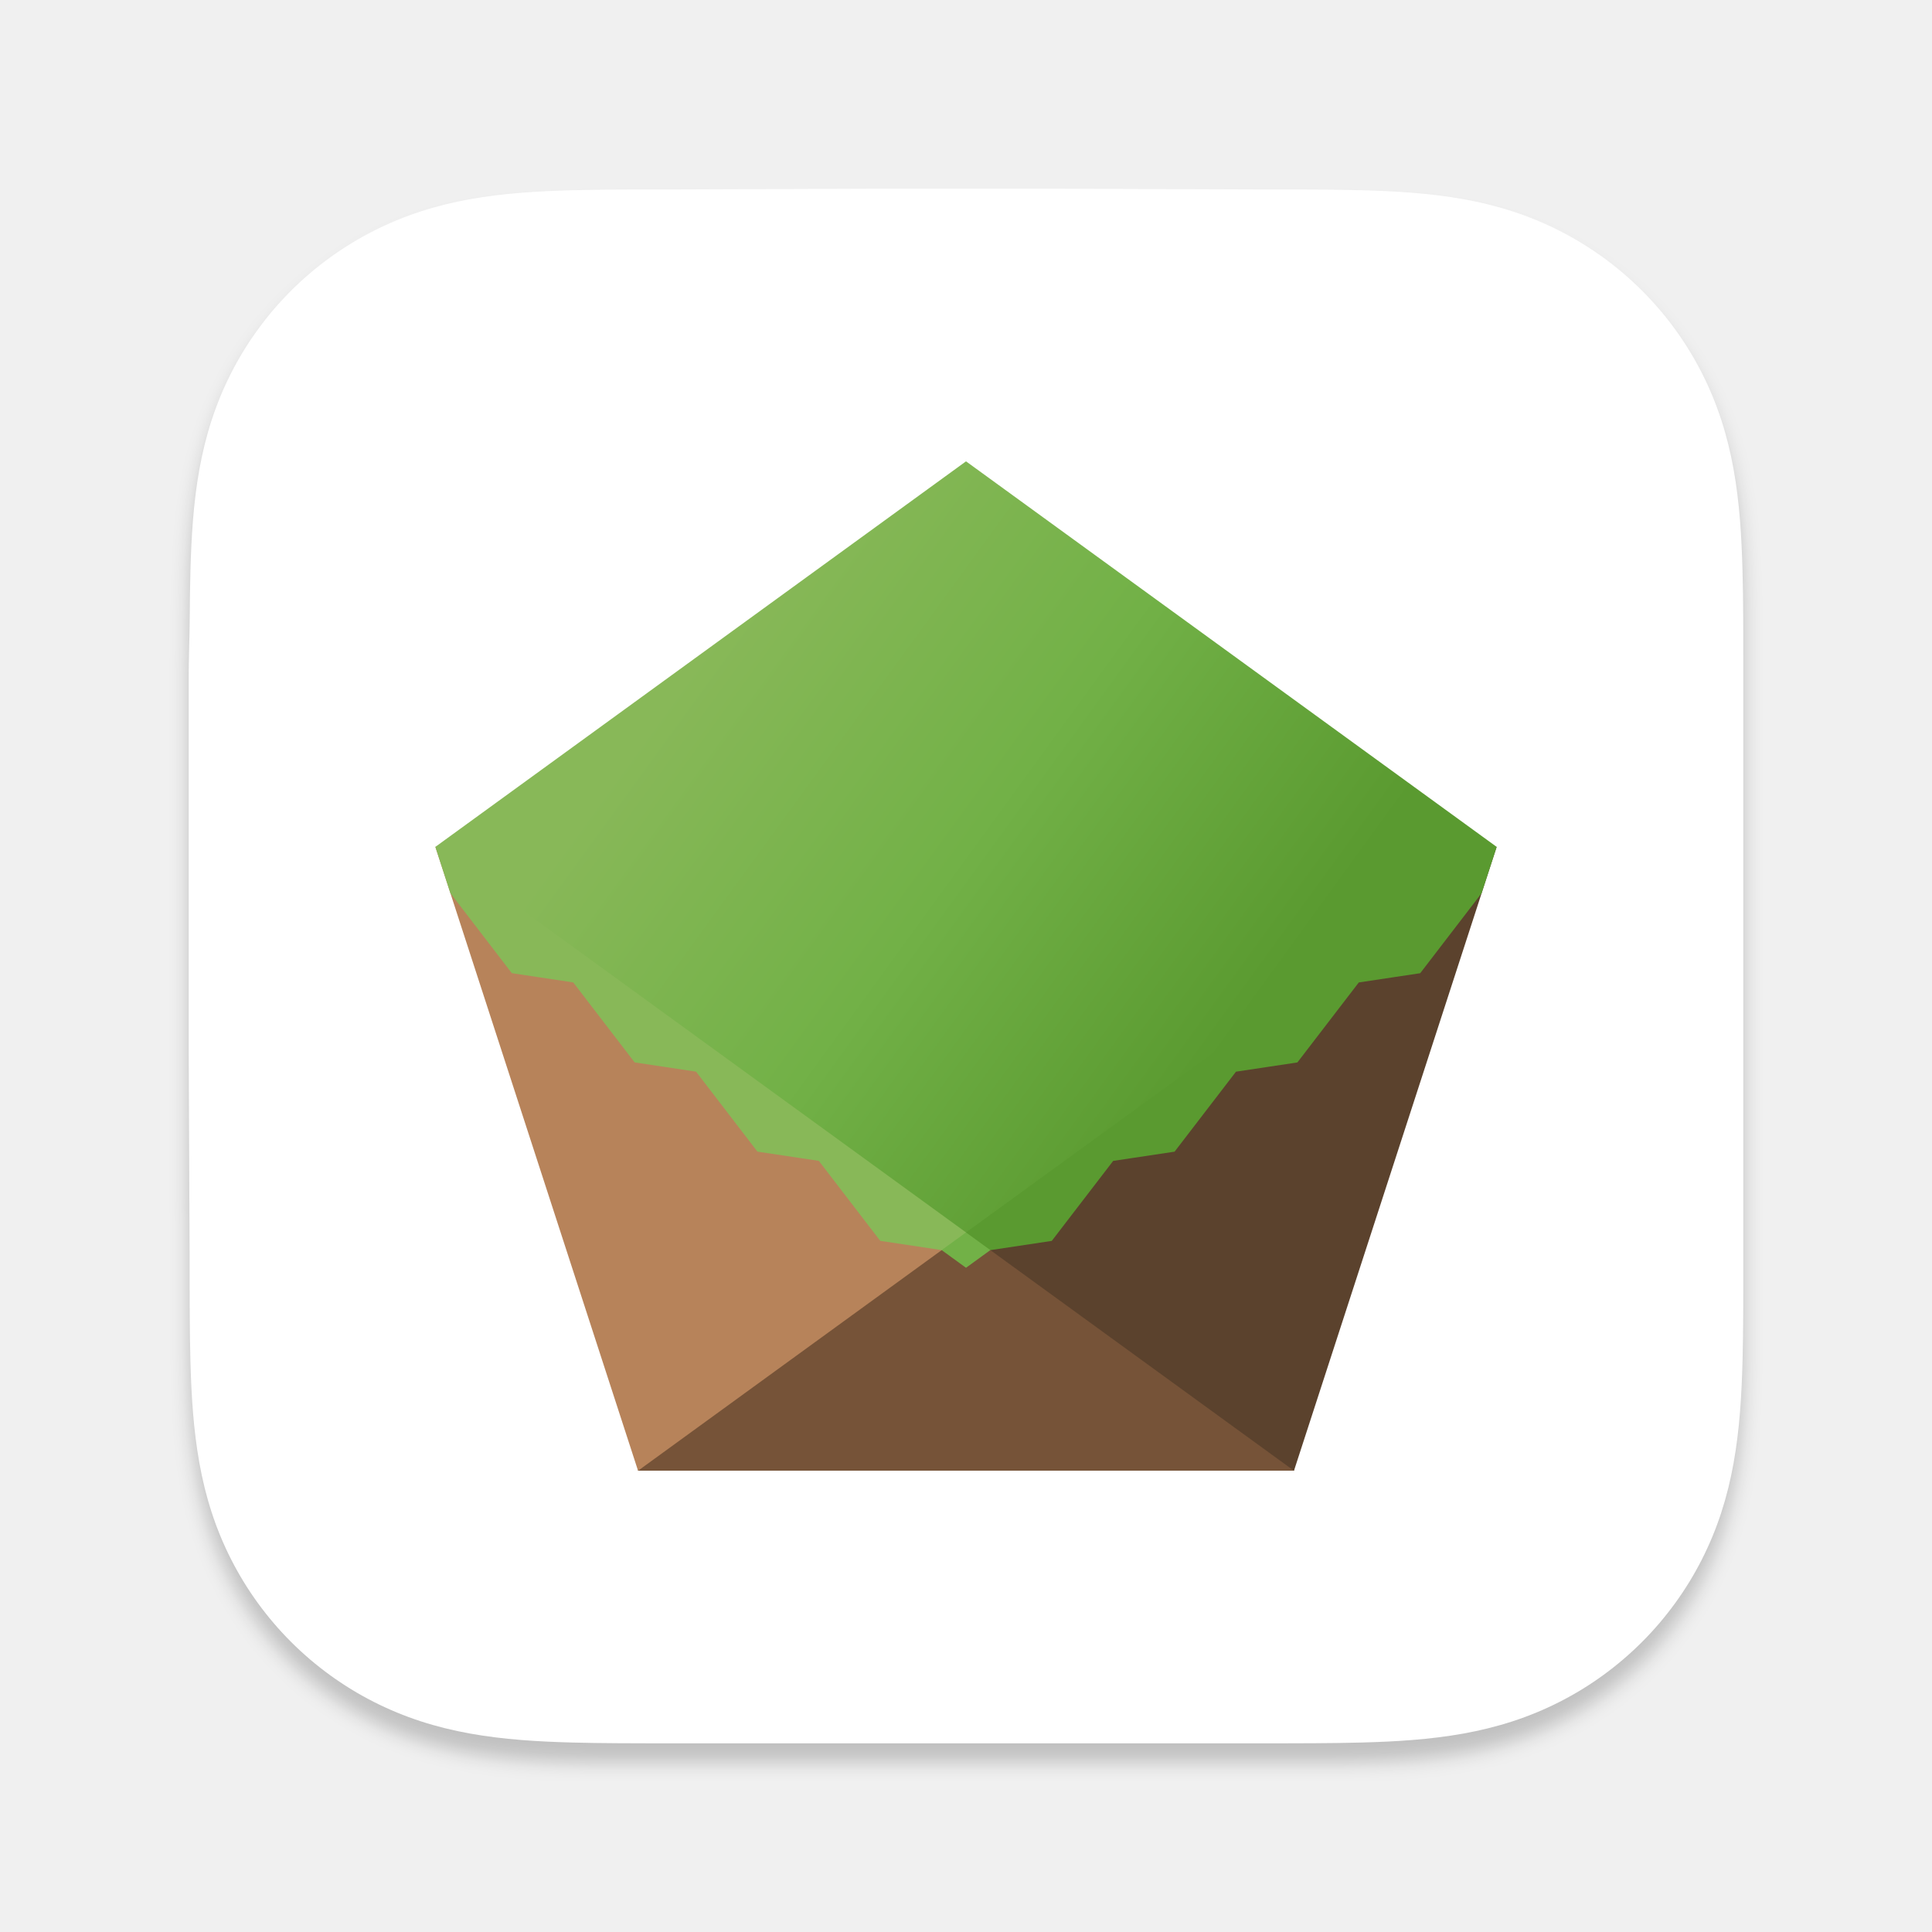
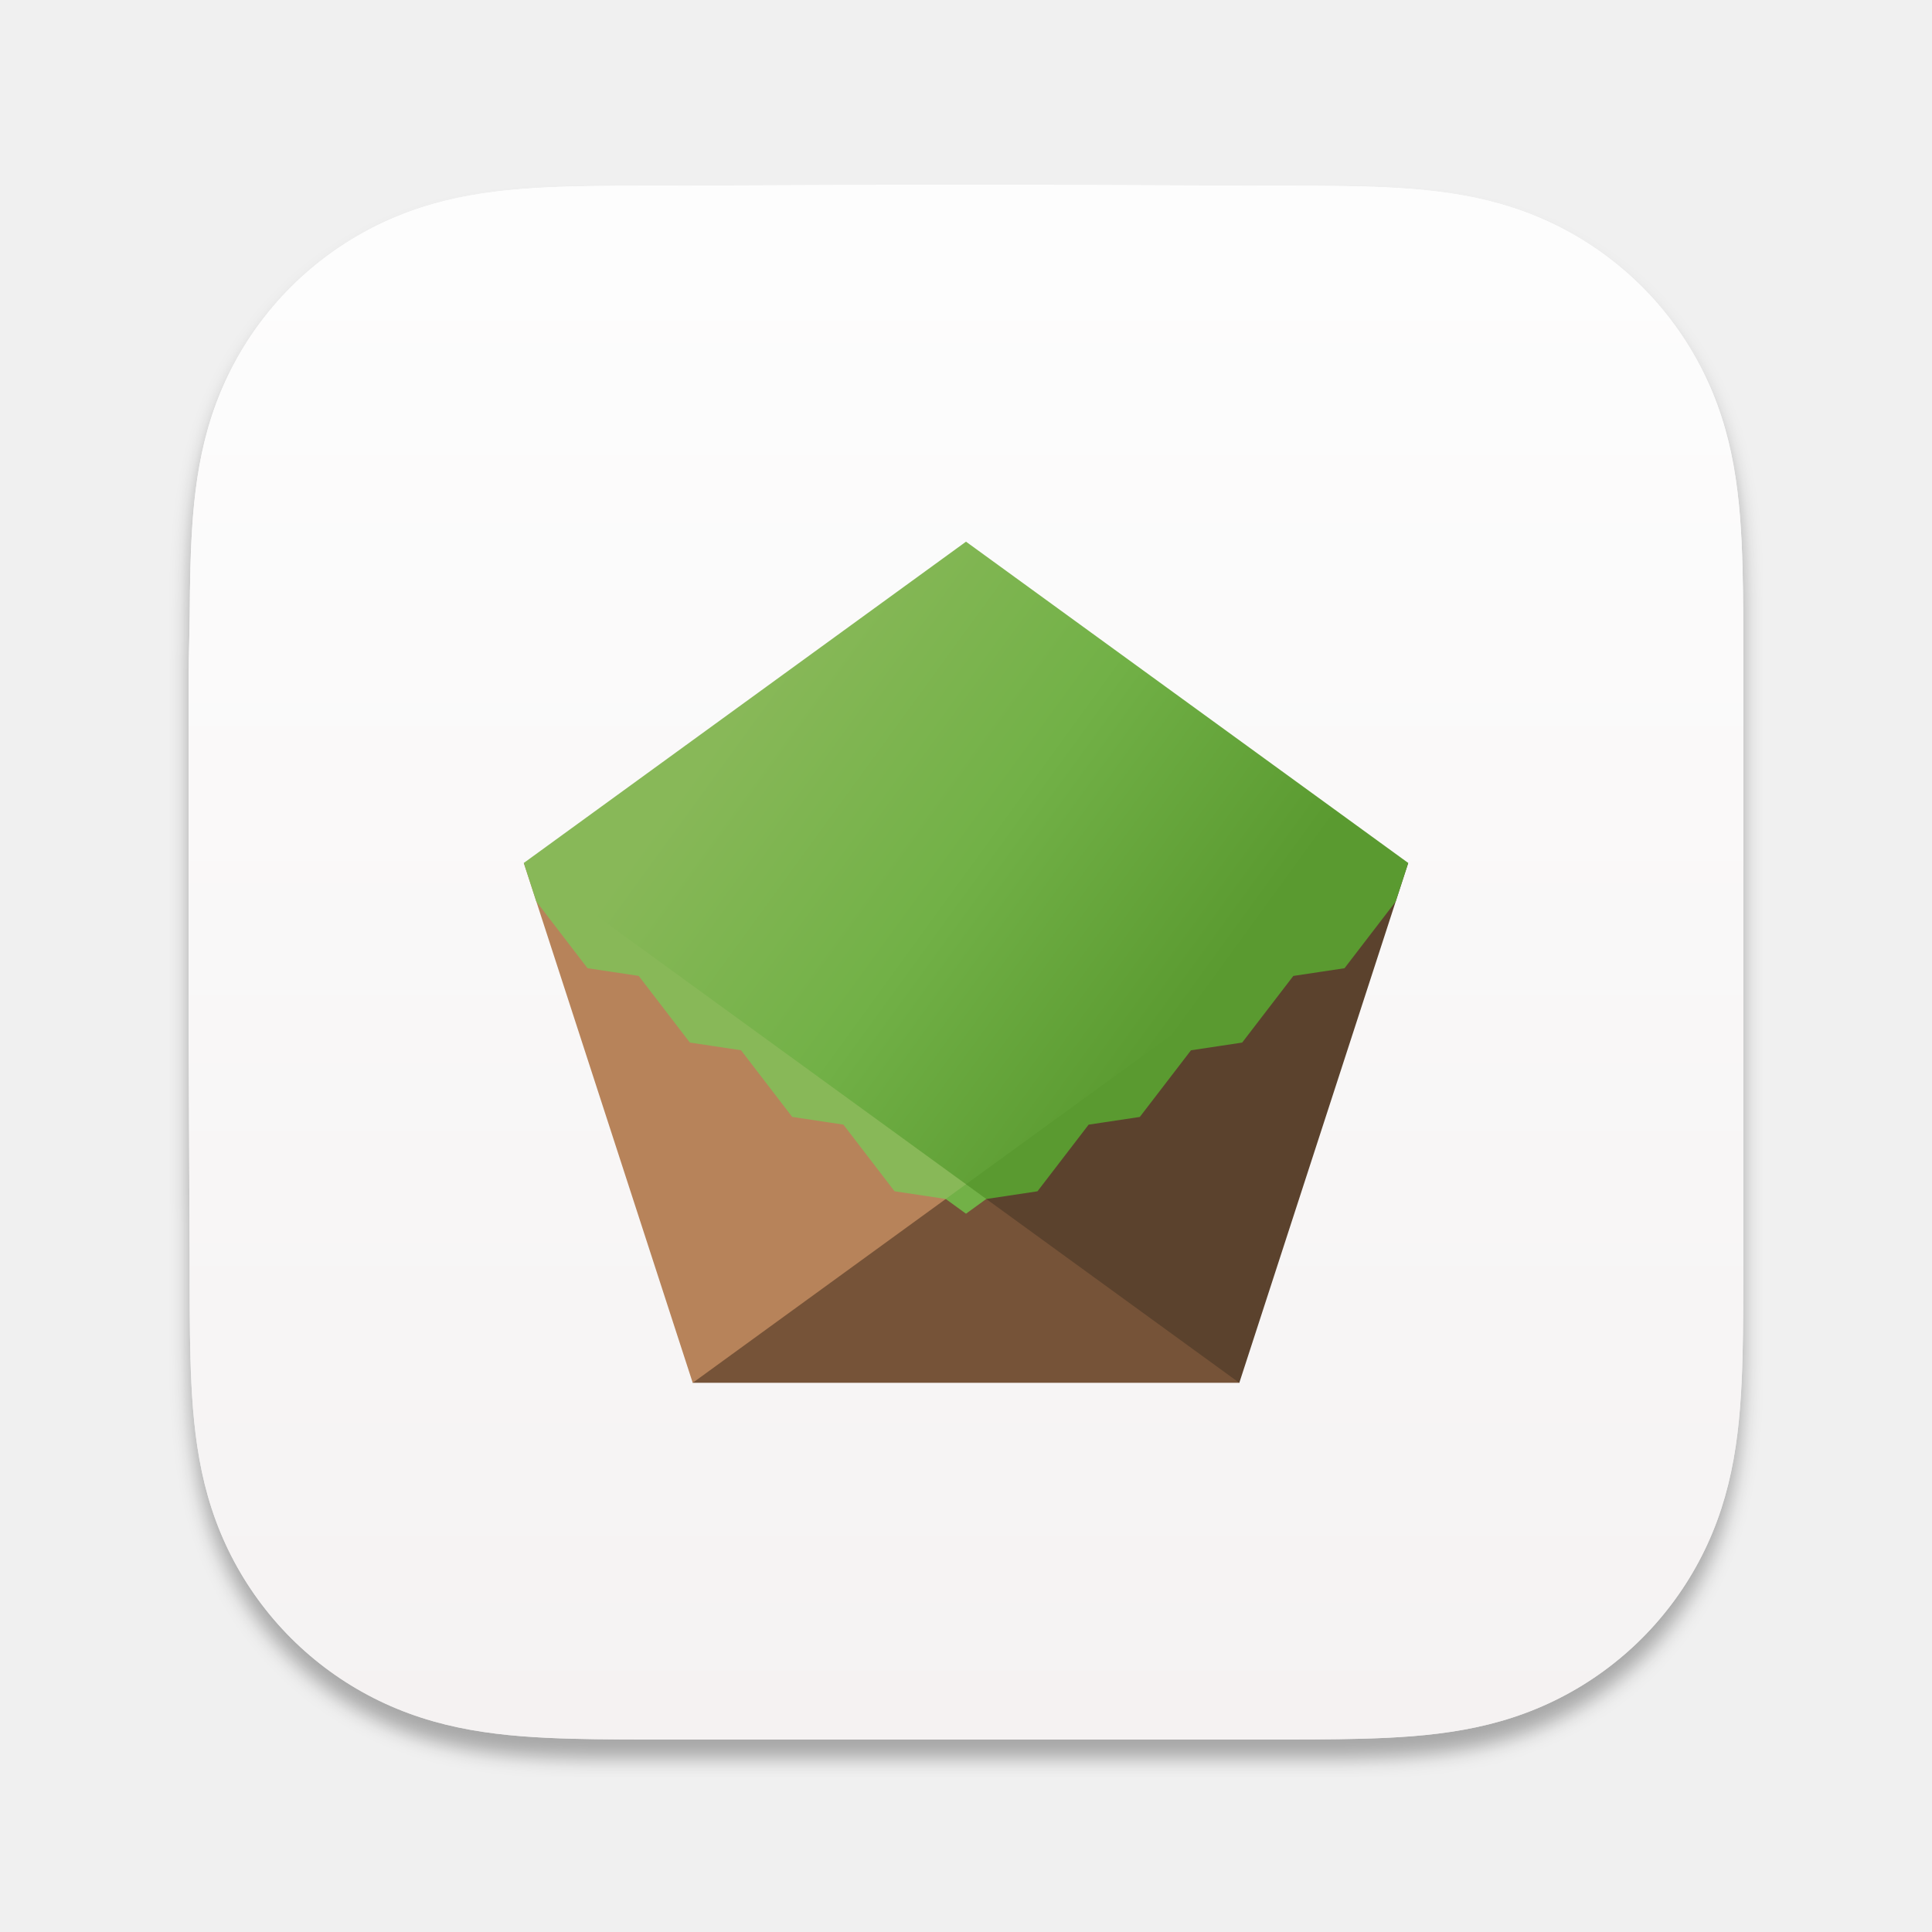
<svg xmlns="http://www.w3.org/2000/svg" width="1024" height="1024" viewBox="0 0 1024 1024" fill="none">
-   <g filter="url(#filter0_d_68_227)">
-     <path fill-rule="evenodd" clip-rule="evenodd" d="M924 356.627C924 346.845 924.004 337.062 923.944 327.279C923.895 319.038 923.8 310.799 923.576 302.562C923.092 284.609 922.033 266.502 918.84 248.749C915.602 230.741 910.314 213.98 901.981 197.617C893.789 181.534 883.088 166.817 870.32 154.058C857.555 141.299 842.834 130.605 826.746 122.418C810.366 114.083 793.587 108.797 775.558 105.56C757.803 102.372 739.691 101.315 721.738 100.83C713.495 100.607 705.253 100.513 697.008 100.462C687.22 100.402 677.432 100.407 667.644 100.407L553.997 100H468.997L357.361 100.407C347.554 100.407 337.747 100.402 327.94 100.462C319.678 100.513 311.42 100.607 303.161 100.83C285.167 101.315 267.014 102.373 249.217 105.565C231.164 108.801 214.36 114.085 197.958 122.414C181.835 130.602 167.083 141.297 154.291 154.058C141.501 166.816 130.78 181.53 122.573 197.61C114.217 213.981 108.919 230.752 105.673 248.77C102.477 266.516 101.418 284.617 100.931 302.562C100.709 310.8 100.613 319.039 100.563 327.279C100.503 337.063 100 349.216 100 358.999L100.003 469.089L100 554.998L100.508 667.427C100.508 677.223 100.504 687.019 100.563 696.815C100.613 705.067 100.709 713.317 100.932 721.566C101.418 739.542 102.479 757.675 105.678 775.452C108.923 793.484 114.22 810.269 122.569 826.653C130.777 842.759 141.5 857.495 154.291 870.272C167.082 883.049 181.83 893.757 197.95 901.956C214.362 910.302 231.174 915.595 249.238 918.836C267.027 922.029 285.174 923.088 303.161 923.573C311.42 923.796 319.679 923.891 327.941 923.941C337.748 924.001 347.554 923.997 357.361 923.997L470.006 924H555.217L667.644 923.996C677.432 923.996 687.22 924.001 697.008 923.941C705.253 923.891 713.495 923.796 721.738 923.573C739.698 923.087 757.816 922.027 775.579 918.832C793.597 915.591 810.368 910.3 826.739 901.959C842.831 893.761 857.554 883.051 870.32 870.272C883.086 857.497 893.786 842.763 901.978 826.66C910.316 810.268 915.604 793.475 918.844 775.431C922.034 757.661 923.092 739.535 923.577 721.566C923.8 713.316 923.895 705.066 923.944 696.815C924.005 687.019 924 677.223 924 667.427C924 667.427 923.994 556.983 923.994 554.998V468.999C923.994 467.533 924 356.627 924 356.627Z" fill="url(#paint0_linear_68_227)" />
+   <g filter="url(#filter0_d_102_69)">
+     <path fill-rule="evenodd" clip-rule="evenodd" d="M924 354.627C924 344.845 924.004 335.062 923.944 325.279C923.895 317.038 923.8 308.799 923.576 300.562C923.092 282.609 922.033 264.502 918.84 246.749C915.602 228.741 910.314 211.98 901.981 195.617C893.789 179.534 883.088 164.817 870.32 152.058C857.555 139.299 842.834 128.605 826.746 120.418C810.366 112.083 793.587 106.797 775.558 103.56C757.803 100.372 739.691 99.315 721.738 98.83C713.495 98.607 705.253 98.513 697.008 98.462C687.22 98.402 677.432 98.407 667.644 98.407L553.997 98H468.997L357.361 98.407C347.554 98.407 337.747 98.402 327.94 98.462C319.678 98.513 311.42 98.607 303.161 98.83C285.167 99.315 267.014 100.373 249.217 103.565C231.164 106.801 214.36 112.085 197.958 120.414C181.835 128.602 167.083 139.297 154.291 152.058C141.501 164.816 130.78 179.53 122.573 195.61C114.217 211.981 108.919 228.752 105.673 246.77C102.477 264.516 101.418 282.617 100.931 300.562C100.709 308.8 100.613 317.039 100.563 325.279C100.503 335.063 100 347.216 100 356.999L100.003 467.089L100 552.998L100.508 665.427C100.508 675.223 100.504 685.019 100.563 694.815C100.613 703.067 100.709 711.317 100.932 719.566C101.418 737.542 102.479 755.675 105.678 773.452C108.923 791.484 114.22 808.269 122.569 824.653C130.777 840.759 141.5 855.495 154.291 868.272C167.082 881.049 181.83 891.757 197.95 899.956C214.362 908.302 231.174 913.595 249.238 916.836C267.027 920.029 285.174 921.088 303.161 921.573C311.42 921.796 319.679 921.891 327.941 921.941C337.748 922.001 347.554 921.997 357.361 921.997L470.006 922H555.217L667.644 921.996C677.432 921.996 687.22 922.001 697.008 921.941C705.253 921.891 713.495 921.796 721.738 921.573C739.698 921.087 757.816 920.027 775.579 916.832C793.597 913.591 810.368 908.3 826.739 899.959C842.831 891.761 857.554 881.051 870.32 868.272C883.086 855.497 893.786 840.763 901.978 824.66C910.316 808.268 915.604 791.475 918.844 773.431C922.034 755.661 923.092 737.535 923.577 719.566C923.8 711.316 923.895 703.066 923.944 694.815C924.005 685.019 924 675.223 924 665.427C924 665.427 923.994 554.983 923.994 552.998V466.999C923.994 465.533 924 354.627 924 354.627Z" fill="url(#paint0_linear_102_69)" />
  </g>
-   <path d="M338.18 779.507C338.18 779.507 338.18 653.214 512.004 653.214C685.874 653.214 685.827 779.507 685.827 779.507H338.18Z" fill="#765338" />
-   <path d="M512.007 653.221L338.183 779.514L230.752 448.878L512.007 653.221Z" fill="#B7835A" />
-   <path d="M512.007 653.221L793.263 448.878L685.831 779.514L512.007 653.221Z" fill="#5B422D" />
-   <path d="M524.909 662.576L512.005 671.951L499.101 662.576C499.101 653.201 512.005 653.201 512.005 653.201C512.005 653.201 524.909 653.201 524.909 662.576Z" fill="#72B147" />
-   <path d="M512.007 653.221C512.007 653.221 512.007 448.878 793.263 448.878L785.288 473.423L752.741 515.819L720.194 520.716L687.647 563.113L655.1 568.009L622.553 610.406L590.006 615.302L557.459 657.699L524.912 662.595L512.007 653.221Z" fill="#5A9A30" />
-   <path d="M499.102 662.576L466.555 657.679L434.008 615.283L401.461 610.386L368.914 567.99L336.367 563.093L303.82 520.697L271.273 515.8L238.726 473.403L230.751 448.859C512.007 448.859 512.007 653.202 512.007 653.202L499.102 662.576Z" fill="#88B858" />
-   <path d="M230.75 448.861L512.006 653.204L793.262 448.861L512.006 244.518L230.75 448.861Z" fill="url(#paint1_linear_68_227)" />
+   <mask id="mask0_102_69" style="mask-type: alpha" maskUnits="userSpaceOnUse" x="100" y="98" width="824" height="824">
+     <path fill-rule="evenodd" clip-rule="evenodd" d="M924 354.627C924 344.845 924.004 335.062 923.944 325.279C923.895 317.038 923.8 308.799 923.576 300.562C923.092 282.609 922.033 264.502 918.84 246.749C915.602 228.741 910.314 211.98 901.981 195.617C893.789 179.534 883.088 164.817 870.32 152.058C857.555 139.299 842.834 128.605 826.746 120.418C810.366 112.083 793.587 106.797 775.558 103.56C757.803 100.372 739.691 99.315 721.738 98.83C713.495 98.607 705.253 98.513 697.008 98.462C687.22 98.402 677.432 98.407 667.644 98.407L553.997 98H468.997L357.361 98.407C347.554 98.407 337.747 98.402 327.94 98.462C319.678 98.513 311.42 98.607 303.161 98.83C285.167 99.315 267.014 100.373 249.217 103.565C231.164 106.801 214.36 112.085 197.958 120.414C181.835 128.602 167.083 139.297 154.291 152.058C141.501 164.816 130.78 179.53 122.573 195.61C114.217 211.981 108.919 228.752 105.673 246.77C102.477 264.516 101.418 282.617 100.931 300.562C100.709 308.8 100.613 317.039 100.563 325.279C100.503 335.063 100 347.216 100 356.999L100.003 467.089L100 552.998L100.508 665.427C100.508 675.223 100.504 685.019 100.563 694.815C100.613 703.067 100.709 711.317 100.932 719.566C101.418 737.542 102.479 755.675 105.678 773.452C108.923 791.484 114.22 808.269 122.569 824.653C130.777 840.759 141.5 855.495 154.291 868.272C167.082 881.049 181.83 891.757 197.95 899.956C214.362 908.302 231.174 913.595 249.238 916.836C267.027 920.029 285.174 921.088 303.161 921.573C311.42 921.796 319.679 921.891 327.941 921.941C337.748 922.001 347.554 921.997 357.361 921.997L470.006 922H555.217L667.644 921.996C677.432 921.996 687.22 922.001 697.008 921.941C705.253 921.891 713.495 921.796 721.738 921.573C739.698 921.087 757.816 920.027 775.579 916.832C793.597 913.591 810.368 908.3 826.739 899.959C842.831 891.761 857.554 881.051 870.32 868.272C883.086 855.497 893.786 840.763 901.978 824.66C910.316 808.268 915.604 791.475 918.844 773.431C922.034 755.661 923.092 737.535 923.577 719.566C923.8 711.316 923.895 703.066 923.944 694.815C924.005 685.019 924 675.223 924 665.427C924 665.427 923.994 554.983 923.994 552.998V466.999C923.994 465.533 924 354.627 924 354.627Z" fill="white" />
+   </mask>
+   <g mask="url(#mask0_102_69)">
+     <rect x="42" y="36" width="914" height="914" fill="url(#paint1_linear_102_69)" />
+     <g filter="url(#filter1_b_102_69)">
+       <rect x="100" y="98" width="824" height="824" rx="126" fill="black" fill-opacity="0.01" />
+     </g>
+   </g>
+   <path d="M367.15 732.923C367.15 732.923 367.15 627.678 512.003 627.678C656.895 627.678 656.856 732.923 656.856 732.923H367.15Z" fill="#765338" />
+   <path d="M512.006 627.684L367.153 732.929L277.626 457.399L512.006 627.684Z" fill="#B7835A" />
+   <path d="M512.006 627.684L746.385 457.399L656.859 732.929L512.006 627.684Z" fill="#5B422D" />
+   <path d="M522.757 635.48L512.004 643.292L501.25 635.48C501.25 627.667 512.004 627.667 512.004 627.667C512.004 627.667 522.757 627.667 522.757 635.48Z" fill="#72B147" />
+   <path d="M512.006 627.684C512.006 627.684 512.006 457.399 746.385 457.399L739.74 477.852L712.617 513.183L685.495 517.263L658.372 552.594L631.25 556.674L604.127 592.005L577.005 596.085L549.882 631.416L522.76 635.496L512.006 627.684Z" fill="#5A9A30" />
+   <path d="M501.252 635.48L474.129 631.399L447.007 596.069L419.884 591.988L392.762 556.658L365.639 552.578L338.517 517.247L311.394 513.167L284.272 477.836L277.626 457.382C512.006 457.382 512.006 627.668 512.006 627.668L501.252 635.48Z" fill="#88B858" />
+   <path d="M277.625 457.384L512.005 627.67L746.385 457.384L512.005 287.098L277.625 457.384Z" fill="url(#paint2_linear_102_69)" />
  <defs>
-     <filter id="filter0_d_68_227" x="90" y="100" width="844" height="844" filterUnits="userSpaceOnUse" color-interpolation-filters="sRGB">
+     <filter id="filter0_d_102_69" x="90" y="98" width="844" height="844" filterUnits="userSpaceOnUse" color-interpolation-filters="sRGB">
      <feFlood flood-opacity="0" result="BackgroundImageFix" />
      <feColorMatrix in="SourceAlpha" type="matrix" values="0 0 0 0 0 0 0 0 0 0 0 0 0 0 0 0 0 0 127 0" result="hardAlpha" />
      <feOffset dy="10" />
      <feGaussianBlur stdDeviation="5" />
-       <feColorMatrix type="matrix" values="0 0 0 0 0 0 0 0 0 0 0 0 0 0 0 0 0 0 0.2 0" />
-       <feBlend mode="normal" in2="BackgroundImageFix" result="effect1_dropShadow_68_227" />
-       <feBlend mode="normal" in="SourceGraphic" in2="effect1_dropShadow_68_227" result="shape" />
+       <feColorMatrix type="matrix" values="0 0 0 0 0 0 0 0 0 0 0 0 0 0 0 0 0 0 0.3 0" />
+       <feBlend mode="normal" in2="BackgroundImageFix" result="effect1_dropShadow_102_69" />
+       <feBlend mode="normal" in="SourceGraphic" in2="effect1_dropShadow_102_69" result="shape" />
    </filter>
-     <linearGradient id="paint0_linear_68_227" x1="512" y1="100" x2="512" y2="924" gradientUnits="userSpaceOnUse">
+     <filter id="filter1_b_102_69" x="89.127" y="87.127" width="845.746" height="845.746" filterUnits="userSpaceOnUse" color-interpolation-filters="sRGB">
+       <feFlood flood-opacity="0" result="BackgroundImageFix" />
+       <feGaussianBlur in="BackgroundImage" stdDeviation="5.437" />
+       <feComposite in2="SourceAlpha" operator="in" result="effect1_backgroundBlur_102_69" />
+       <feBlend mode="normal" in="SourceGraphic" in2="effect1_backgroundBlur_102_69" result="shape" />
+     </filter>
+     <linearGradient id="paint0_linear_102_69" x1="-181.14" y1="98" x2="-181.14" y2="1484.28" gradientUnits="userSpaceOnUse">
      <stop stop-color="white" />
+       <stop offset="0.49" stop-color="#EFEFEF" />
+       <stop offset="1" stop-color="#C0C0C0" />
    </linearGradient>
-     <linearGradient id="paint1_linear_68_227" x1="371.378" y1="346.687" x2="652.619" y2="551.034" gradientUnits="userSpaceOnUse">
+     <linearGradient id="paint1_linear_102_69" x1="928.377" y1="992.826" x2="928.377" y2="134.072" gradientUnits="userSpaceOnUse">
+       <stop stop-color="#F6F3F3" />
+       <stop offset="1" stop-color="white" />
+     </linearGradient>
+     <linearGradient id="paint2_linear_102_69" x1="394.815" y1="372.239" x2="629.182" y2="542.528" gradientUnits="userSpaceOnUse">
      <stop stop-color="#88B858" />
      <stop offset="0.5" stop-color="#72B147" />
      <stop offset="1" stop-color="#5A9A30" />
    </linearGradient>
  </defs>
</svg>
